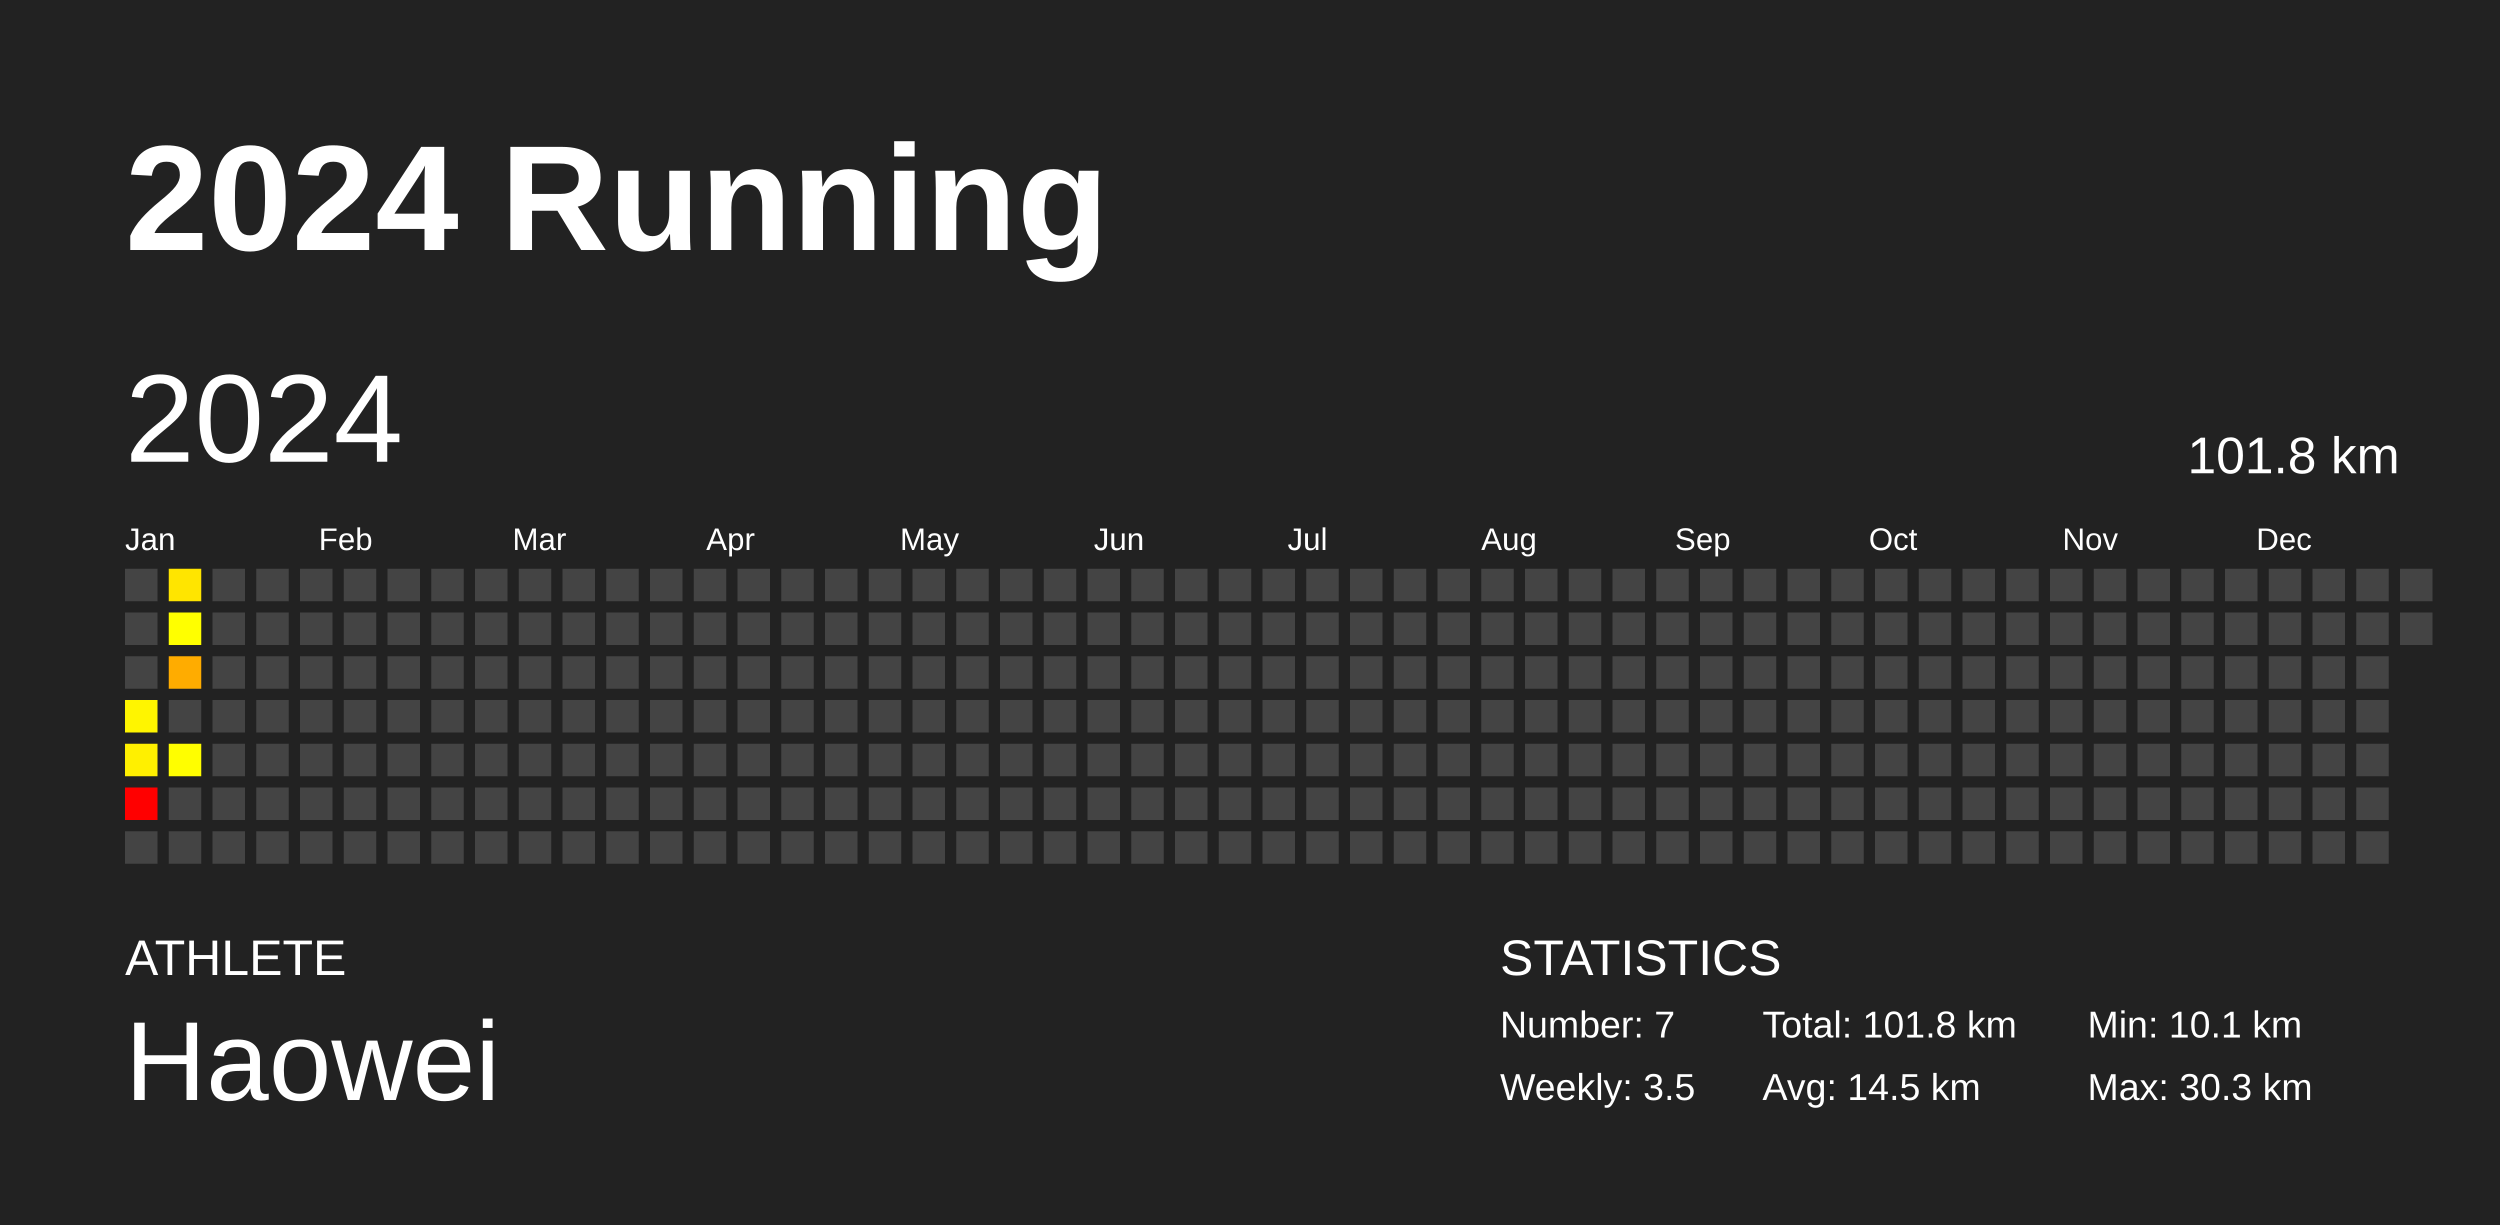
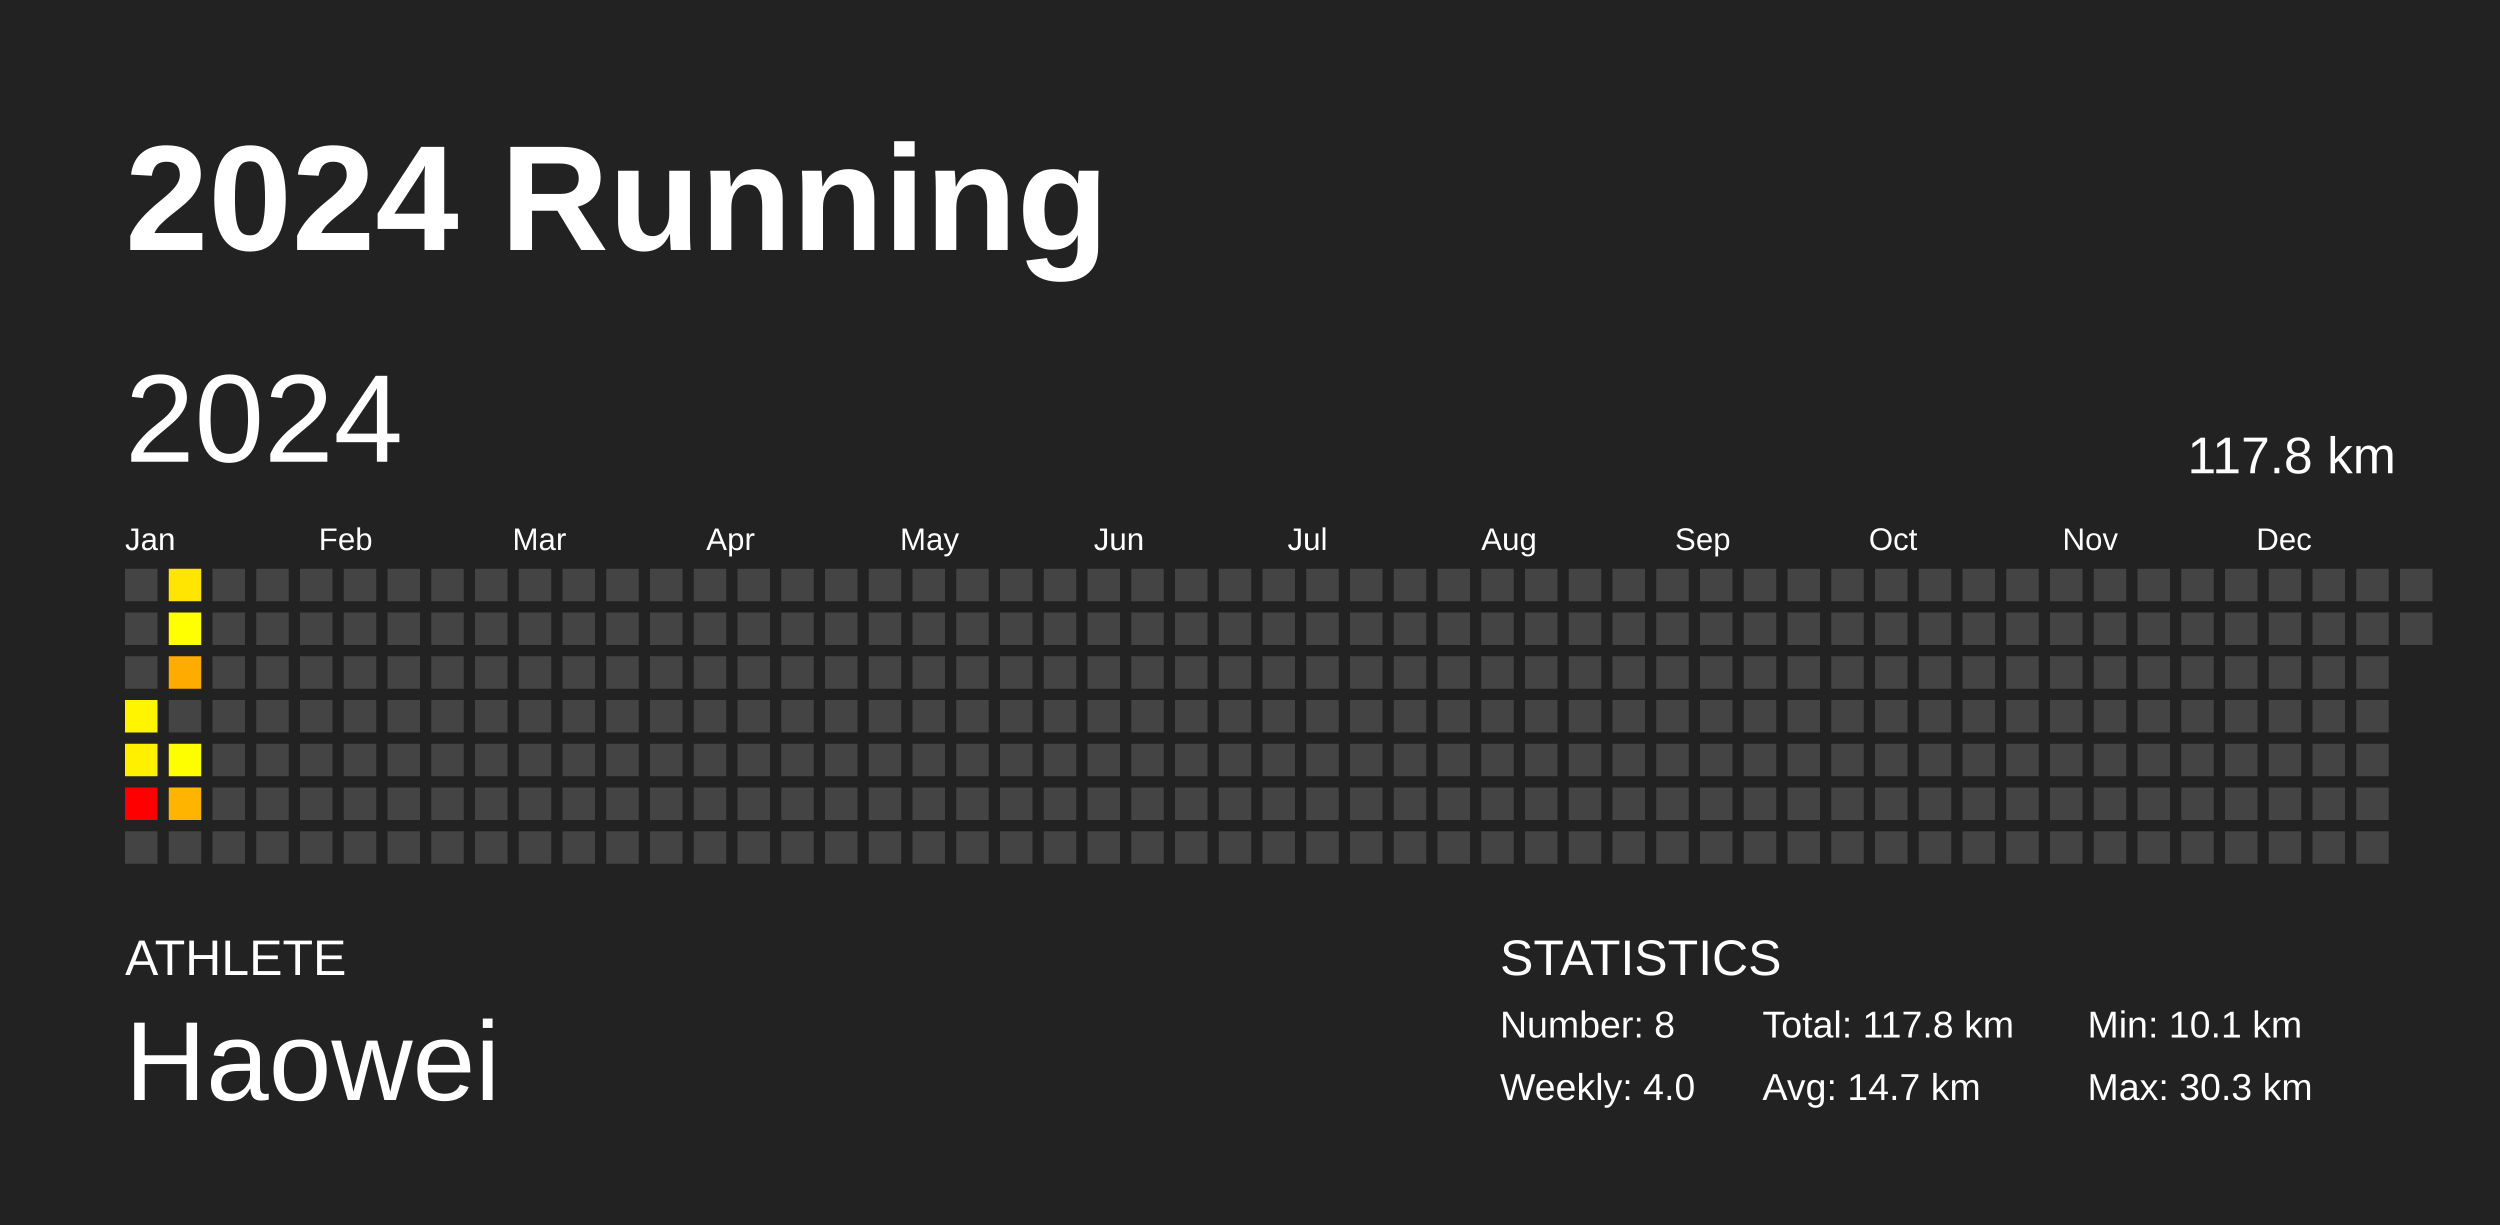
<svg xmlns="http://www.w3.org/2000/svg" baseProfile="full" height="98mm" version="1.1" viewBox="0,0,200,98" width="200mm">
  <defs />
  <rect fill="#222222" height="98" width="200" x="0" y="0" />
  <text fill="#FFFFFF" style="font-size:12px; font-family:Arial; font-weight:bold;" x="10" y="20">2024 Running</text>
  <text fill="#FFFFFF" style="font-size:4px; font-family:Arial" x="10" y="78">ATHLETE</text>
  <text fill="#FFFFFF" style="font-size:9px; font-family:Arial" x="10" y="88">Haowei</text>
  <text fill="#FFFFFF" style="font-size:4px; font-family:Arial" x="120" y="78">STATISTICS</text>
-   <text fill="#FFFFFF" style="font-size:3px; font-family:Arial" x="120" y="83">Number: 7</text>
-   <text fill="#FFFFFF" style="font-size:3px; font-family:Arial" x="120" y="88">Weekly: 3.5</text>
-   <text fill="#FFFFFF" style="font-size:3px; font-family:Arial" x="141" y="83">Total: 101.8 km</text>
-   <text fill="#FFFFFF" style="font-size:3px; font-family:Arial" x="141" y="88">Avg: 14.5 km</text>
+   <text fill="#FFFFFF" style="font-size:3px; font-family:Arial" x="120" y="83">Number: 8</text>
+   <text fill="#FFFFFF" style="font-size:3px; font-family:Arial" x="120" y="88">Weekly: 4.0</text>
+   <text fill="#FFFFFF" style="font-size:3px; font-family:Arial" x="141" y="83">Total: 117.8 km</text>
+   <text fill="#FFFFFF" style="font-size:3px; font-family:Arial" x="141" y="88">Avg: 14.7 km</text>
  <text fill="#FFFFFF" style="font-size:3px; font-family:Arial" x="167" y="83">Min: 10.1 km</text>
  <text fill="#FFFFFF" style="font-size:3px; font-family:Arial" x="167" y="88">Max: 30.3 km</text>
  <text dominant-baseline="hanging" fill="#FFFFFF" style="font-size:10.0px; font-family:Arial;" x="10" y="30">2024</text>
-   <text dominant-baseline="hanging" fill="#FFFFFF" style="font-size:4.125px; font-family:Arial;" x="175" y="35">101.8 km</text>
+   <text dominant-baseline="hanging" fill="#FFFFFF" style="font-size:4.125px; font-family:Arial;" x="175" y="35">117.8 km</text>
  <text fill="#FFFFFF" style="font-size:2.5px; font-family:Arial" x="10.0" y="44">Jan</text>
  <text fill="#FFFFFF" style="font-size:2.5px; font-family:Arial" x="25.5" y="44">Feb</text>
  <text fill="#FFFFFF" style="font-size:2.5px; font-family:Arial" x="41.0" y="44">Mar</text>
  <text fill="#FFFFFF" style="font-size:2.5px; font-family:Arial" x="56.5" y="44">Apr</text>
  <text fill="#FFFFFF" style="font-size:2.5px; font-family:Arial" x="72.0" y="44">May</text>
  <text fill="#FFFFFF" style="font-size:2.5px; font-family:Arial" x="87.5" y="44">Jun</text>
  <text fill="#FFFFFF" style="font-size:2.5px; font-family:Arial" x="103.0" y="44">Jul</text>
  <text fill="#FFFFFF" style="font-size:2.5px; font-family:Arial" x="118.5" y="44">Aug</text>
  <text fill="#FFFFFF" style="font-size:2.5px; font-family:Arial" x="134.0" y="44">Sep</text>
  <text fill="#FFFFFF" style="font-size:2.5px; font-family:Arial" x="149.5" y="44">Oct</text>
  <text fill="#FFFFFF" style="font-size:2.5px; font-family:Arial" x="165.0" y="44">Nov</text>
  <text fill="#FFFFFF" style="font-size:2.5px; font-family:Arial" x="180.5" y="44">Dec</text>
  <rect fill="#444444" height="2.6" width="2.6" x="10.0" y="45.5" />
  <rect fill="#444444" height="2.6" width="2.6" x="10.0" y="49.0" />
  <rect fill="#444444" height="2.6" width="2.6" x="10.0" y="52.5" />
  <rect fill="#fff500" height="2.6" width="2.6" x="10.0" y="56.0" />
  <rect fill="#fff000" height="2.6" width="2.6" x="10.0" y="59.5" />
  <rect fill="red" height="2.6" width="2.6" x="10.0" y="63.0" />
  <rect fill="#444444" height="2.6" width="2.6" x="10.0" y="66.5" />
  <rect fill="#ffe500" height="2.6" width="2.6" x="13.5" y="45.5" />
  <rect fill="#ffff00" height="2.6" width="2.6" x="13.5" y="49.0" />
  <rect fill="#ffac00" height="2.6" width="2.6" x="13.5" y="52.5" />
  <rect fill="#444444" height="2.6" width="2.6" x="13.5" y="56.0" />
  <rect fill="#fffe00" height="2.6" width="2.6" x="13.5" y="59.5" />
-   <rect fill="#444444" height="2.6" width="2.6" x="13.5" y="63.0" />
+   <rect fill="#ffb400" height="2.6" width="2.6" x="13.5" y="63.0" />
  <rect fill="#444444" height="2.6" width="2.6" x="13.5" y="66.5" />
  <rect fill="#444444" height="2.6" width="2.6" x="17.0" y="45.5" />
  <rect fill="#444444" height="2.6" width="2.6" x="17.0" y="49.0" />
  <rect fill="#444444" height="2.6" width="2.6" x="17.0" y="52.5" />
  <rect fill="#444444" height="2.6" width="2.6" x="17.0" y="56.0" />
  <rect fill="#444444" height="2.6" width="2.6" x="17.0" y="59.5" />
  <rect fill="#444444" height="2.6" width="2.6" x="17.0" y="63.0" />
  <rect fill="#444444" height="2.6" width="2.6" x="17.0" y="66.5" />
  <rect fill="#444444" height="2.6" width="2.6" x="20.5" y="45.5" />
  <rect fill="#444444" height="2.6" width="2.6" x="20.5" y="49.0" />
  <rect fill="#444444" height="2.6" width="2.6" x="20.5" y="52.5" />
  <rect fill="#444444" height="2.6" width="2.6" x="20.5" y="56.0" />
  <rect fill="#444444" height="2.6" width="2.6" x="20.5" y="59.5" />
  <rect fill="#444444" height="2.6" width="2.6" x="20.5" y="63.0" />
  <rect fill="#444444" height="2.6" width="2.6" x="20.5" y="66.5" />
  <rect fill="#444444" height="2.6" width="2.6" x="24.0" y="45.5" />
  <rect fill="#444444" height="2.6" width="2.6" x="24.0" y="49.0" />
  <rect fill="#444444" height="2.6" width="2.6" x="24.0" y="52.5" />
  <rect fill="#444444" height="2.6" width="2.6" x="24.0" y="56.0" />
  <rect fill="#444444" height="2.6" width="2.6" x="24.0" y="59.5" />
  <rect fill="#444444" height="2.6" width="2.6" x="24.0" y="63.0" />
  <rect fill="#444444" height="2.6" width="2.6" x="24.0" y="66.5" />
  <rect fill="#444444" height="2.6" width="2.6" x="27.5" y="45.5" />
  <rect fill="#444444" height="2.6" width="2.6" x="27.5" y="49.0" />
  <rect fill="#444444" height="2.6" width="2.6" x="27.5" y="52.5" />
  <rect fill="#444444" height="2.6" width="2.6" x="27.5" y="56.0" />
  <rect fill="#444444" height="2.6" width="2.6" x="27.5" y="59.5" />
  <rect fill="#444444" height="2.6" width="2.6" x="27.5" y="63.0" />
  <rect fill="#444444" height="2.6" width="2.6" x="27.5" y="66.5" />
  <rect fill="#444444" height="2.6" width="2.6" x="31.0" y="45.5" />
  <rect fill="#444444" height="2.6" width="2.6" x="31.0" y="49.0" />
  <rect fill="#444444" height="2.6" width="2.6" x="31.0" y="52.5" />
  <rect fill="#444444" height="2.6" width="2.6" x="31.0" y="56.0" />
  <rect fill="#444444" height="2.6" width="2.6" x="31.0" y="59.5" />
  <rect fill="#444444" height="2.6" width="2.6" x="31.0" y="63.0" />
  <rect fill="#444444" height="2.6" width="2.6" x="31.0" y="66.5" />
  <rect fill="#444444" height="2.6" width="2.6" x="34.5" y="45.5" />
  <rect fill="#444444" height="2.6" width="2.6" x="34.5" y="49.0" />
  <rect fill="#444444" height="2.6" width="2.6" x="34.5" y="52.5" />
  <rect fill="#444444" height="2.6" width="2.6" x="34.5" y="56.0" />
  <rect fill="#444444" height="2.6" width="2.6" x="34.5" y="59.5" />
  <rect fill="#444444" height="2.6" width="2.6" x="34.5" y="63.0" />
  <rect fill="#444444" height="2.6" width="2.6" x="34.5" y="66.5" />
  <rect fill="#444444" height="2.6" width="2.6" x="38.0" y="45.5" />
  <rect fill="#444444" height="2.6" width="2.6" x="38.0" y="49.0" />
  <rect fill="#444444" height="2.6" width="2.6" x="38.0" y="52.5" />
  <rect fill="#444444" height="2.6" width="2.6" x="38.0" y="56.0" />
  <rect fill="#444444" height="2.6" width="2.6" x="38.0" y="59.5" />
  <rect fill="#444444" height="2.6" width="2.6" x="38.0" y="63.0" />
  <rect fill="#444444" height="2.6" width="2.6" x="38.0" y="66.5" />
  <rect fill="#444444" height="2.6" width="2.6" x="41.5" y="45.5" />
  <rect fill="#444444" height="2.6" width="2.6" x="41.5" y="49.0" />
  <rect fill="#444444" height="2.6" width="2.6" x="41.5" y="52.5" />
  <rect fill="#444444" height="2.6" width="2.6" x="41.5" y="56.0" />
  <rect fill="#444444" height="2.6" width="2.6" x="41.5" y="59.5" />
  <rect fill="#444444" height="2.6" width="2.6" x="41.5" y="63.0" />
  <rect fill="#444444" height="2.6" width="2.6" x="41.5" y="66.5" />
  <rect fill="#444444" height="2.6" width="2.6" x="45.0" y="45.5" />
  <rect fill="#444444" height="2.6" width="2.6" x="45.0" y="49.0" />
  <rect fill="#444444" height="2.6" width="2.6" x="45.0" y="52.5" />
  <rect fill="#444444" height="2.6" width="2.6" x="45.0" y="56.0" />
  <rect fill="#444444" height="2.6" width="2.6" x="45.0" y="59.5" />
  <rect fill="#444444" height="2.6" width="2.6" x="45.0" y="63.0" />
  <rect fill="#444444" height="2.6" width="2.6" x="45.0" y="66.5" />
  <rect fill="#444444" height="2.6" width="2.6" x="48.5" y="45.5" />
  <rect fill="#444444" height="2.6" width="2.6" x="48.5" y="49.0" />
  <rect fill="#444444" height="2.6" width="2.6" x="48.5" y="52.5" />
  <rect fill="#444444" height="2.6" width="2.6" x="48.5" y="56.0" />
  <rect fill="#444444" height="2.6" width="2.6" x="48.5" y="59.5" />
  <rect fill="#444444" height="2.6" width="2.6" x="48.5" y="63.0" />
  <rect fill="#444444" height="2.6" width="2.6" x="48.5" y="66.5" />
  <rect fill="#444444" height="2.6" width="2.6" x="52.0" y="45.5" />
  <rect fill="#444444" height="2.6" width="2.6" x="52.0" y="49.0" />
  <rect fill="#444444" height="2.6" width="2.6" x="52.0" y="52.5" />
  <rect fill="#444444" height="2.6" width="2.6" x="52.0" y="56.0" />
  <rect fill="#444444" height="2.6" width="2.6" x="52.0" y="59.5" />
  <rect fill="#444444" height="2.6" width="2.6" x="52.0" y="63.0" />
  <rect fill="#444444" height="2.6" width="2.6" x="52.0" y="66.5" />
  <rect fill="#444444" height="2.6" width="2.6" x="55.5" y="45.5" />
  <rect fill="#444444" height="2.6" width="2.6" x="55.5" y="49.0" />
  <rect fill="#444444" height="2.6" width="2.6" x="55.5" y="52.5" />
  <rect fill="#444444" height="2.6" width="2.6" x="55.5" y="56.0" />
  <rect fill="#444444" height="2.6" width="2.6" x="55.5" y="59.5" />
  <rect fill="#444444" height="2.6" width="2.6" x="55.5" y="63.0" />
  <rect fill="#444444" height="2.6" width="2.6" x="55.5" y="66.5" />
  <rect fill="#444444" height="2.6" width="2.6" x="59.0" y="45.5" />
  <rect fill="#444444" height="2.6" width="2.6" x="59.0" y="49.0" />
  <rect fill="#444444" height="2.6" width="2.6" x="59.0" y="52.5" />
  <rect fill="#444444" height="2.6" width="2.6" x="59.0" y="56.0" />
  <rect fill="#444444" height="2.6" width="2.6" x="59.0" y="59.5" />
  <rect fill="#444444" height="2.6" width="2.6" x="59.0" y="63.0" />
  <rect fill="#444444" height="2.6" width="2.6" x="59.0" y="66.5" />
  <rect fill="#444444" height="2.6" width="2.6" x="62.5" y="45.5" />
  <rect fill="#444444" height="2.6" width="2.6" x="62.5" y="49.0" />
  <rect fill="#444444" height="2.6" width="2.6" x="62.5" y="52.5" />
  <rect fill="#444444" height="2.6" width="2.6" x="62.5" y="56.0" />
  <rect fill="#444444" height="2.6" width="2.6" x="62.5" y="59.5" />
  <rect fill="#444444" height="2.6" width="2.6" x="62.5" y="63.0" />
  <rect fill="#444444" height="2.6" width="2.6" x="62.5" y="66.5" />
  <rect fill="#444444" height="2.6" width="2.6" x="66.0" y="45.5" />
  <rect fill="#444444" height="2.6" width="2.6" x="66.0" y="49.0" />
  <rect fill="#444444" height="2.6" width="2.6" x="66.0" y="52.5" />
  <rect fill="#444444" height="2.6" width="2.6" x="66.0" y="56.0" />
  <rect fill="#444444" height="2.6" width="2.6" x="66.0" y="59.5" />
  <rect fill="#444444" height="2.6" width="2.6" x="66.0" y="63.0" />
  <rect fill="#444444" height="2.6" width="2.6" x="66.0" y="66.5" />
  <rect fill="#444444" height="2.6" width="2.6" x="69.5" y="45.5" />
  <rect fill="#444444" height="2.6" width="2.6" x="69.5" y="49.0" />
  <rect fill="#444444" height="2.6" width="2.6" x="69.5" y="52.5" />
  <rect fill="#444444" height="2.6" width="2.6" x="69.5" y="56.0" />
  <rect fill="#444444" height="2.6" width="2.6" x="69.5" y="59.5" />
  <rect fill="#444444" height="2.6" width="2.6" x="69.5" y="63.0" />
  <rect fill="#444444" height="2.6" width="2.6" x="69.5" y="66.5" />
  <rect fill="#444444" height="2.6" width="2.6" x="73.0" y="45.5" />
  <rect fill="#444444" height="2.6" width="2.6" x="73.0" y="49.0" />
  <rect fill="#444444" height="2.6" width="2.6" x="73.0" y="52.5" />
  <rect fill="#444444" height="2.6" width="2.6" x="73.0" y="56.0" />
  <rect fill="#444444" height="2.6" width="2.6" x="73.0" y="59.5" />
  <rect fill="#444444" height="2.6" width="2.6" x="73.0" y="63.0" />
  <rect fill="#444444" height="2.6" width="2.6" x="73.0" y="66.5" />
  <rect fill="#444444" height="2.6" width="2.6" x="76.5" y="45.5" />
  <rect fill="#444444" height="2.6" width="2.6" x="76.5" y="49.0" />
  <rect fill="#444444" height="2.6" width="2.6" x="76.5" y="52.5" />
  <rect fill="#444444" height="2.6" width="2.6" x="76.5" y="56.0" />
  <rect fill="#444444" height="2.6" width="2.6" x="76.5" y="59.5" />
  <rect fill="#444444" height="2.6" width="2.6" x="76.5" y="63.0" />
  <rect fill="#444444" height="2.6" width="2.6" x="76.5" y="66.5" />
  <rect fill="#444444" height="2.6" width="2.6" x="80.0" y="45.5" />
  <rect fill="#444444" height="2.6" width="2.6" x="80.0" y="49.0" />
  <rect fill="#444444" height="2.6" width="2.6" x="80.0" y="52.5" />
  <rect fill="#444444" height="2.6" width="2.6" x="80.0" y="56.0" />
  <rect fill="#444444" height="2.6" width="2.6" x="80.0" y="59.5" />
  <rect fill="#444444" height="2.6" width="2.6" x="80.0" y="63.0" />
  <rect fill="#444444" height="2.6" width="2.6" x="80.0" y="66.5" />
  <rect fill="#444444" height="2.6" width="2.6" x="83.5" y="45.5" />
  <rect fill="#444444" height="2.6" width="2.6" x="83.5" y="49.0" />
  <rect fill="#444444" height="2.6" width="2.6" x="83.5" y="52.5" />
  <rect fill="#444444" height="2.6" width="2.6" x="83.5" y="56.0" />
  <rect fill="#444444" height="2.6" width="2.6" x="83.5" y="59.5" />
  <rect fill="#444444" height="2.6" width="2.6" x="83.5" y="63.0" />
  <rect fill="#444444" height="2.6" width="2.6" x="83.5" y="66.5" />
  <rect fill="#444444" height="2.6" width="2.6" x="87.0" y="45.5" />
  <rect fill="#444444" height="2.6" width="2.6" x="87.0" y="49.0" />
  <rect fill="#444444" height="2.6" width="2.6" x="87.0" y="52.5" />
  <rect fill="#444444" height="2.6" width="2.6" x="87.0" y="56.0" />
  <rect fill="#444444" height="2.6" width="2.6" x="87.0" y="59.5" />
  <rect fill="#444444" height="2.6" width="2.6" x="87.0" y="63.0" />
  <rect fill="#444444" height="2.6" width="2.6" x="87.0" y="66.5" />
  <rect fill="#444444" height="2.6" width="2.6" x="90.5" y="45.5" />
  <rect fill="#444444" height="2.6" width="2.6" x="90.5" y="49.0" />
  <rect fill="#444444" height="2.6" width="2.6" x="90.5" y="52.5" />
  <rect fill="#444444" height="2.6" width="2.6" x="90.5" y="56.0" />
  <rect fill="#444444" height="2.6" width="2.6" x="90.5" y="59.5" />
  <rect fill="#444444" height="2.6" width="2.6" x="90.5" y="63.0" />
  <rect fill="#444444" height="2.6" width="2.6" x="90.5" y="66.5" />
  <rect fill="#444444" height="2.6" width="2.6" x="94.0" y="45.5" />
  <rect fill="#444444" height="2.6" width="2.6" x="94.0" y="49.0" />
  <rect fill="#444444" height="2.6" width="2.6" x="94.0" y="52.5" />
  <rect fill="#444444" height="2.6" width="2.6" x="94.0" y="56.0" />
  <rect fill="#444444" height="2.6" width="2.6" x="94.0" y="59.5" />
  <rect fill="#444444" height="2.6" width="2.6" x="94.0" y="63.0" />
  <rect fill="#444444" height="2.6" width="2.6" x="94.0" y="66.5" />
  <rect fill="#444444" height="2.6" width="2.6" x="97.5" y="45.5" />
  <rect fill="#444444" height="2.6" width="2.6" x="97.5" y="49.0" />
  <rect fill="#444444" height="2.6" width="2.6" x="97.5" y="52.5" />
  <rect fill="#444444" height="2.6" width="2.6" x="97.5" y="56.0" />
  <rect fill="#444444" height="2.6" width="2.6" x="97.5" y="59.5" />
  <rect fill="#444444" height="2.6" width="2.6" x="97.5" y="63.0" />
  <rect fill="#444444" height="2.6" width="2.6" x="97.5" y="66.5" />
  <rect fill="#444444" height="2.6" width="2.6" x="101.0" y="45.5" />
  <rect fill="#444444" height="2.6" width="2.6" x="101.0" y="49.0" />
  <rect fill="#444444" height="2.6" width="2.6" x="101.0" y="52.5" />
  <rect fill="#444444" height="2.6" width="2.6" x="101.0" y="56.0" />
  <rect fill="#444444" height="2.6" width="2.6" x="101.0" y="59.5" />
  <rect fill="#444444" height="2.6" width="2.6" x="101.0" y="63.0" />
  <rect fill="#444444" height="2.6" width="2.6" x="101.0" y="66.5" />
  <rect fill="#444444" height="2.6" width="2.6" x="104.5" y="45.5" />
  <rect fill="#444444" height="2.6" width="2.6" x="104.5" y="49.0" />
  <rect fill="#444444" height="2.6" width="2.6" x="104.5" y="52.5" />
  <rect fill="#444444" height="2.6" width="2.6" x="104.5" y="56.0" />
  <rect fill="#444444" height="2.6" width="2.6" x="104.5" y="59.5" />
  <rect fill="#444444" height="2.6" width="2.6" x="104.5" y="63.0" />
  <rect fill="#444444" height="2.6" width="2.6" x="104.5" y="66.5" />
  <rect fill="#444444" height="2.6" width="2.6" x="108.0" y="45.5" />
  <rect fill="#444444" height="2.6" width="2.6" x="108.0" y="49.0" />
  <rect fill="#444444" height="2.6" width="2.6" x="108.0" y="52.5" />
  <rect fill="#444444" height="2.6" width="2.6" x="108.0" y="56.0" />
  <rect fill="#444444" height="2.6" width="2.6" x="108.0" y="59.5" />
  <rect fill="#444444" height="2.6" width="2.6" x="108.0" y="63.0" />
  <rect fill="#444444" height="2.6" width="2.6" x="108.0" y="66.5" />
  <rect fill="#444444" height="2.6" width="2.6" x="111.5" y="45.5" />
  <rect fill="#444444" height="2.6" width="2.6" x="111.5" y="49.0" />
  <rect fill="#444444" height="2.6" width="2.6" x="111.5" y="52.5" />
  <rect fill="#444444" height="2.6" width="2.6" x="111.5" y="56.0" />
  <rect fill="#444444" height="2.6" width="2.6" x="111.5" y="59.5" />
  <rect fill="#444444" height="2.6" width="2.6" x="111.5" y="63.0" />
  <rect fill="#444444" height="2.6" width="2.6" x="111.5" y="66.5" />
  <rect fill="#444444" height="2.6" width="2.6" x="115.0" y="45.5" />
  <rect fill="#444444" height="2.6" width="2.6" x="115.0" y="49.0" />
  <rect fill="#444444" height="2.6" width="2.6" x="115.0" y="52.5" />
  <rect fill="#444444" height="2.6" width="2.6" x="115.0" y="56.0" />
  <rect fill="#444444" height="2.6" width="2.6" x="115.0" y="59.5" />
  <rect fill="#444444" height="2.6" width="2.6" x="115.0" y="63.0" />
  <rect fill="#444444" height="2.6" width="2.6" x="115.0" y="66.5" />
  <rect fill="#444444" height="2.6" width="2.6" x="118.5" y="45.5" />
  <rect fill="#444444" height="2.6" width="2.6" x="118.5" y="49.0" />
  <rect fill="#444444" height="2.6" width="2.6" x="118.5" y="52.5" />
  <rect fill="#444444" height="2.6" width="2.6" x="118.5" y="56.0" />
  <rect fill="#444444" height="2.6" width="2.6" x="118.5" y="59.5" />
  <rect fill="#444444" height="2.6" width="2.6" x="118.5" y="63.0" />
  <rect fill="#444444" height="2.6" width="2.6" x="118.5" y="66.5" />
  <rect fill="#444444" height="2.6" width="2.6" x="122.0" y="45.5" />
  <rect fill="#444444" height="2.6" width="2.6" x="122.0" y="49.0" />
  <rect fill="#444444" height="2.6" width="2.6" x="122.0" y="52.5" />
  <rect fill="#444444" height="2.6" width="2.6" x="122.0" y="56.0" />
  <rect fill="#444444" height="2.6" width="2.6" x="122.0" y="59.5" />
  <rect fill="#444444" height="2.6" width="2.6" x="122.0" y="63.0" />
  <rect fill="#444444" height="2.6" width="2.6" x="122.0" y="66.5" />
  <rect fill="#444444" height="2.6" width="2.6" x="125.5" y="45.5" />
  <rect fill="#444444" height="2.6" width="2.6" x="125.5" y="49.0" />
  <rect fill="#444444" height="2.6" width="2.6" x="125.5" y="52.5" />
  <rect fill="#444444" height="2.6" width="2.6" x="125.5" y="56.0" />
  <rect fill="#444444" height="2.6" width="2.6" x="125.5" y="59.5" />
  <rect fill="#444444" height="2.6" width="2.6" x="125.5" y="63.0" />
  <rect fill="#444444" height="2.6" width="2.6" x="125.5" y="66.5" />
  <rect fill="#444444" height="2.6" width="2.6" x="129.0" y="45.5" />
  <rect fill="#444444" height="2.6" width="2.6" x="129.0" y="49.0" />
  <rect fill="#444444" height="2.6" width="2.6" x="129.0" y="52.5" />
  <rect fill="#444444" height="2.6" width="2.6" x="129.0" y="56.0" />
  <rect fill="#444444" height="2.6" width="2.6" x="129.0" y="59.5" />
  <rect fill="#444444" height="2.6" width="2.6" x="129.0" y="63.0" />
  <rect fill="#444444" height="2.6" width="2.6" x="129.0" y="66.5" />
  <rect fill="#444444" height="2.6" width="2.6" x="132.5" y="45.5" />
  <rect fill="#444444" height="2.6" width="2.6" x="132.5" y="49.0" />
  <rect fill="#444444" height="2.6" width="2.6" x="132.5" y="52.5" />
  <rect fill="#444444" height="2.6" width="2.6" x="132.5" y="56.0" />
  <rect fill="#444444" height="2.6" width="2.6" x="132.5" y="59.5" />
  <rect fill="#444444" height="2.6" width="2.6" x="132.5" y="63.0" />
  <rect fill="#444444" height="2.6" width="2.6" x="132.5" y="66.5" />
  <rect fill="#444444" height="2.6" width="2.6" x="136.0" y="45.5" />
  <rect fill="#444444" height="2.6" width="2.6" x="136.0" y="49.0" />
  <rect fill="#444444" height="2.6" width="2.6" x="136.0" y="52.5" />
  <rect fill="#444444" height="2.6" width="2.6" x="136.0" y="56.0" />
  <rect fill="#444444" height="2.6" width="2.6" x="136.0" y="59.5" />
  <rect fill="#444444" height="2.6" width="2.6" x="136.0" y="63.0" />
  <rect fill="#444444" height="2.6" width="2.6" x="136.0" y="66.5" />
  <rect fill="#444444" height="2.6" width="2.6" x="139.5" y="45.5" />
  <rect fill="#444444" height="2.6" width="2.6" x="139.5" y="49.0" />
  <rect fill="#444444" height="2.6" width="2.6" x="139.5" y="52.5" />
  <rect fill="#444444" height="2.6" width="2.6" x="139.5" y="56.0" />
  <rect fill="#444444" height="2.6" width="2.6" x="139.5" y="59.5" />
  <rect fill="#444444" height="2.6" width="2.6" x="139.5" y="63.0" />
  <rect fill="#444444" height="2.6" width="2.6" x="139.5" y="66.5" />
  <rect fill="#444444" height="2.6" width="2.6" x="143.0" y="45.5" />
  <rect fill="#444444" height="2.6" width="2.6" x="143.0" y="49.0" />
  <rect fill="#444444" height="2.6" width="2.6" x="143.0" y="52.5" />
  <rect fill="#444444" height="2.6" width="2.6" x="143.0" y="56.0" />
  <rect fill="#444444" height="2.6" width="2.6" x="143.0" y="59.5" />
  <rect fill="#444444" height="2.6" width="2.6" x="143.0" y="63.0" />
  <rect fill="#444444" height="2.6" width="2.6" x="143.0" y="66.5" />
  <rect fill="#444444" height="2.6" width="2.6" x="146.5" y="45.5" />
  <rect fill="#444444" height="2.6" width="2.6" x="146.5" y="49.0" />
  <rect fill="#444444" height="2.6" width="2.6" x="146.5" y="52.5" />
  <rect fill="#444444" height="2.6" width="2.6" x="146.5" y="56.0" />
  <rect fill="#444444" height="2.6" width="2.6" x="146.5" y="59.5" />
  <rect fill="#444444" height="2.6" width="2.6" x="146.5" y="63.0" />
  <rect fill="#444444" height="2.6" width="2.6" x="146.5" y="66.5" />
  <rect fill="#444444" height="2.6" width="2.6" x="150.0" y="45.5" />
  <rect fill="#444444" height="2.6" width="2.6" x="150.0" y="49.0" />
  <rect fill="#444444" height="2.6" width="2.6" x="150.0" y="52.5" />
  <rect fill="#444444" height="2.6" width="2.6" x="150.0" y="56.0" />
  <rect fill="#444444" height="2.6" width="2.6" x="150.0" y="59.5" />
  <rect fill="#444444" height="2.6" width="2.6" x="150.0" y="63.0" />
  <rect fill="#444444" height="2.6" width="2.6" x="150.0" y="66.5" />
  <rect fill="#444444" height="2.6" width="2.6" x="153.5" y="45.5" />
  <rect fill="#444444" height="2.6" width="2.6" x="153.5" y="49.0" />
  <rect fill="#444444" height="2.6" width="2.6" x="153.5" y="52.5" />
  <rect fill="#444444" height="2.6" width="2.6" x="153.5" y="56.0" />
  <rect fill="#444444" height="2.6" width="2.6" x="153.5" y="59.5" />
  <rect fill="#444444" height="2.6" width="2.6" x="153.5" y="63.0" />
  <rect fill="#444444" height="2.6" width="2.6" x="153.5" y="66.5" />
  <rect fill="#444444" height="2.6" width="2.6" x="157.0" y="45.5" />
  <rect fill="#444444" height="2.6" width="2.6" x="157.0" y="49.0" />
  <rect fill="#444444" height="2.6" width="2.6" x="157.0" y="52.5" />
  <rect fill="#444444" height="2.6" width="2.6" x="157.0" y="56.0" />
  <rect fill="#444444" height="2.6" width="2.6" x="157.0" y="59.5" />
  <rect fill="#444444" height="2.6" width="2.6" x="157.0" y="63.0" />
  <rect fill="#444444" height="2.6" width="2.6" x="157.0" y="66.5" />
  <rect fill="#444444" height="2.6" width="2.6" x="160.5" y="45.5" />
  <rect fill="#444444" height="2.6" width="2.6" x="160.5" y="49.0" />
  <rect fill="#444444" height="2.6" width="2.6" x="160.5" y="52.5" />
  <rect fill="#444444" height="2.6" width="2.6" x="160.5" y="56.0" />
  <rect fill="#444444" height="2.6" width="2.6" x="160.5" y="59.5" />
  <rect fill="#444444" height="2.6" width="2.6" x="160.5" y="63.0" />
  <rect fill="#444444" height="2.6" width="2.6" x="160.5" y="66.5" />
  <rect fill="#444444" height="2.6" width="2.6" x="164.0" y="45.5" />
  <rect fill="#444444" height="2.6" width="2.6" x="164.0" y="49.0" />
  <rect fill="#444444" height="2.6" width="2.6" x="164.0" y="52.5" />
  <rect fill="#444444" height="2.6" width="2.6" x="164.0" y="56.0" />
  <rect fill="#444444" height="2.6" width="2.6" x="164.0" y="59.5" />
  <rect fill="#444444" height="2.6" width="2.6" x="164.0" y="63.0" />
  <rect fill="#444444" height="2.6" width="2.6" x="164.0" y="66.5" />
  <rect fill="#444444" height="2.6" width="2.6" x="167.5" y="45.5" />
  <rect fill="#444444" height="2.6" width="2.6" x="167.5" y="49.0" />
  <rect fill="#444444" height="2.6" width="2.6" x="167.5" y="52.5" />
  <rect fill="#444444" height="2.6" width="2.6" x="167.5" y="56.0" />
  <rect fill="#444444" height="2.6" width="2.6" x="167.5" y="59.5" />
  <rect fill="#444444" height="2.6" width="2.6" x="167.5" y="63.0" />
  <rect fill="#444444" height="2.6" width="2.6" x="167.5" y="66.5" />
  <rect fill="#444444" height="2.6" width="2.6" x="171.0" y="45.5" />
  <rect fill="#444444" height="2.6" width="2.6" x="171.0" y="49.0" />
  <rect fill="#444444" height="2.6" width="2.6" x="171.0" y="52.5" />
  <rect fill="#444444" height="2.6" width="2.6" x="171.0" y="56.0" />
  <rect fill="#444444" height="2.6" width="2.6" x="171.0" y="59.5" />
  <rect fill="#444444" height="2.6" width="2.6" x="171.0" y="63.0" />
  <rect fill="#444444" height="2.6" width="2.6" x="171.0" y="66.5" />
  <rect fill="#444444" height="2.6" width="2.6" x="174.5" y="45.5" />
  <rect fill="#444444" height="2.6" width="2.6" x="174.5" y="49.0" />
  <rect fill="#444444" height="2.6" width="2.6" x="174.5" y="52.5" />
  <rect fill="#444444" height="2.6" width="2.6" x="174.5" y="56.0" />
  <rect fill="#444444" height="2.6" width="2.6" x="174.5" y="59.5" />
  <rect fill="#444444" height="2.6" width="2.6" x="174.5" y="63.0" />
  <rect fill="#444444" height="2.6" width="2.6" x="174.5" y="66.5" />
  <rect fill="#444444" height="2.6" width="2.6" x="178.0" y="45.5" />
  <rect fill="#444444" height="2.6" width="2.6" x="178.0" y="49.0" />
  <rect fill="#444444" height="2.6" width="2.6" x="178.0" y="52.5" />
  <rect fill="#444444" height="2.6" width="2.6" x="178.0" y="56.0" />
  <rect fill="#444444" height="2.6" width="2.6" x="178.0" y="59.5" />
  <rect fill="#444444" height="2.6" width="2.6" x="178.0" y="63.0" />
  <rect fill="#444444" height="2.6" width="2.6" x="178.0" y="66.5" />
  <rect fill="#444444" height="2.6" width="2.6" x="181.5" y="45.5" />
  <rect fill="#444444" height="2.6" width="2.6" x="181.5" y="49.0" />
  <rect fill="#444444" height="2.6" width="2.6" x="181.5" y="52.5" />
  <rect fill="#444444" height="2.6" width="2.6" x="181.5" y="56.0" />
  <rect fill="#444444" height="2.6" width="2.6" x="181.5" y="59.5" />
  <rect fill="#444444" height="2.6" width="2.6" x="181.5" y="63.0" />
  <rect fill="#444444" height="2.6" width="2.6" x="181.5" y="66.5" />
  <rect fill="#444444" height="2.6" width="2.6" x="185.0" y="45.5" />
  <rect fill="#444444" height="2.6" width="2.6" x="185.0" y="49.0" />
  <rect fill="#444444" height="2.6" width="2.6" x="185.0" y="52.5" />
  <rect fill="#444444" height="2.6" width="2.6" x="185.0" y="56.0" />
  <rect fill="#444444" height="2.6" width="2.6" x="185.0" y="59.5" />
  <rect fill="#444444" height="2.6" width="2.6" x="185.0" y="63.0" />
  <rect fill="#444444" height="2.6" width="2.6" x="185.0" y="66.5" />
  <rect fill="#444444" height="2.6" width="2.6" x="188.5" y="45.5" />
  <rect fill="#444444" height="2.6" width="2.6" x="188.5" y="49.0" />
  <rect fill="#444444" height="2.6" width="2.6" x="188.5" y="52.5" />
  <rect fill="#444444" height="2.6" width="2.6" x="188.5" y="56.0" />
  <rect fill="#444444" height="2.6" width="2.6" x="188.5" y="59.5" />
  <rect fill="#444444" height="2.6" width="2.6" x="188.5" y="63.0" />
  <rect fill="#444444" height="2.6" width="2.6" x="188.5" y="66.5" />
  <rect fill="#444444" height="2.6" width="2.6" x="192.0" y="45.5" />
  <rect fill="#444444" height="2.6" width="2.6" x="192.0" y="49.0" />
</svg>
